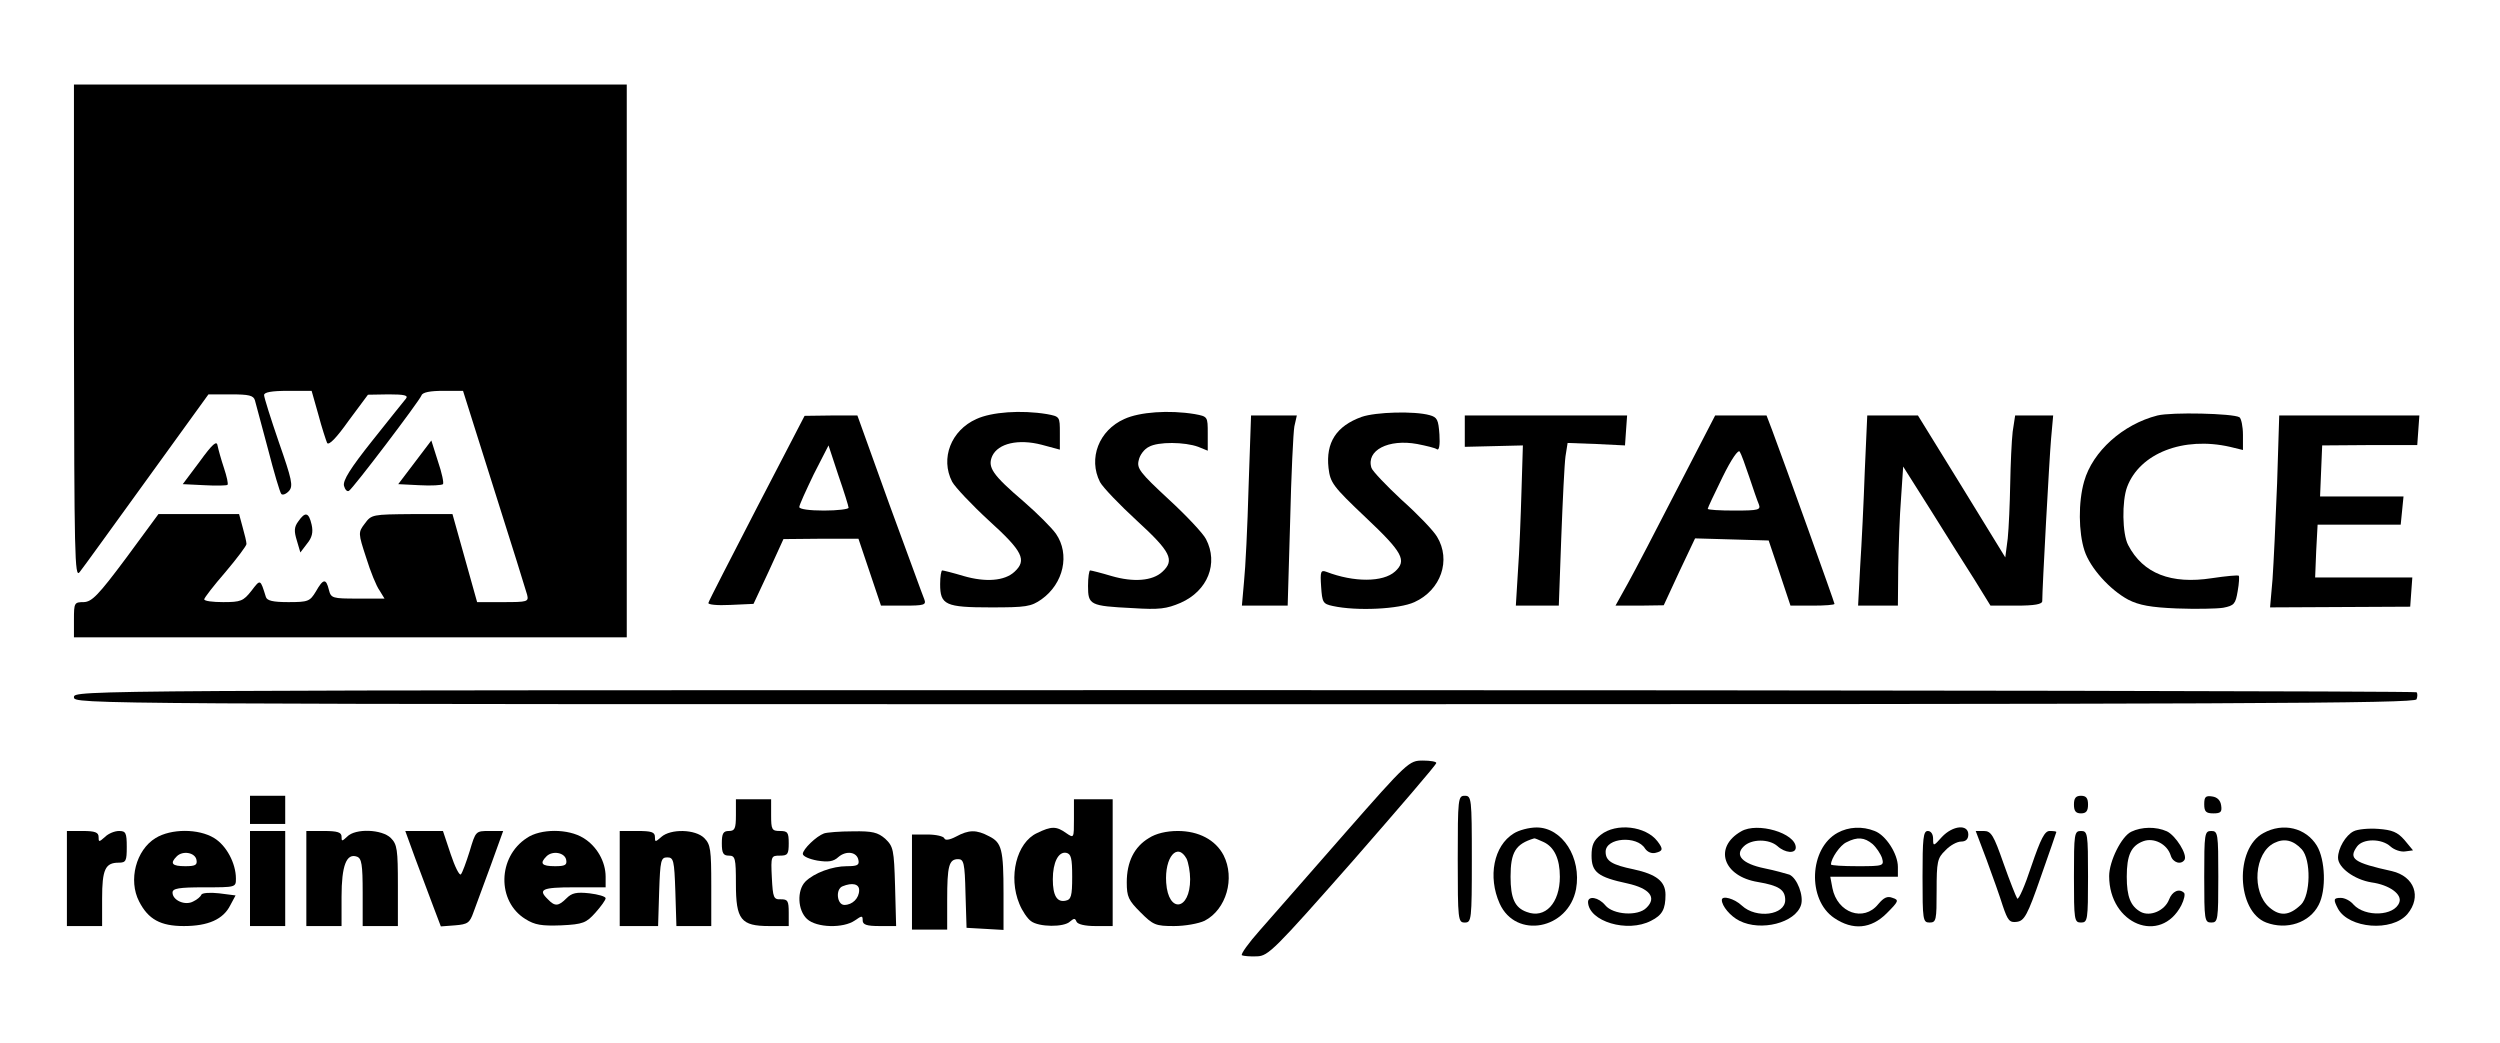
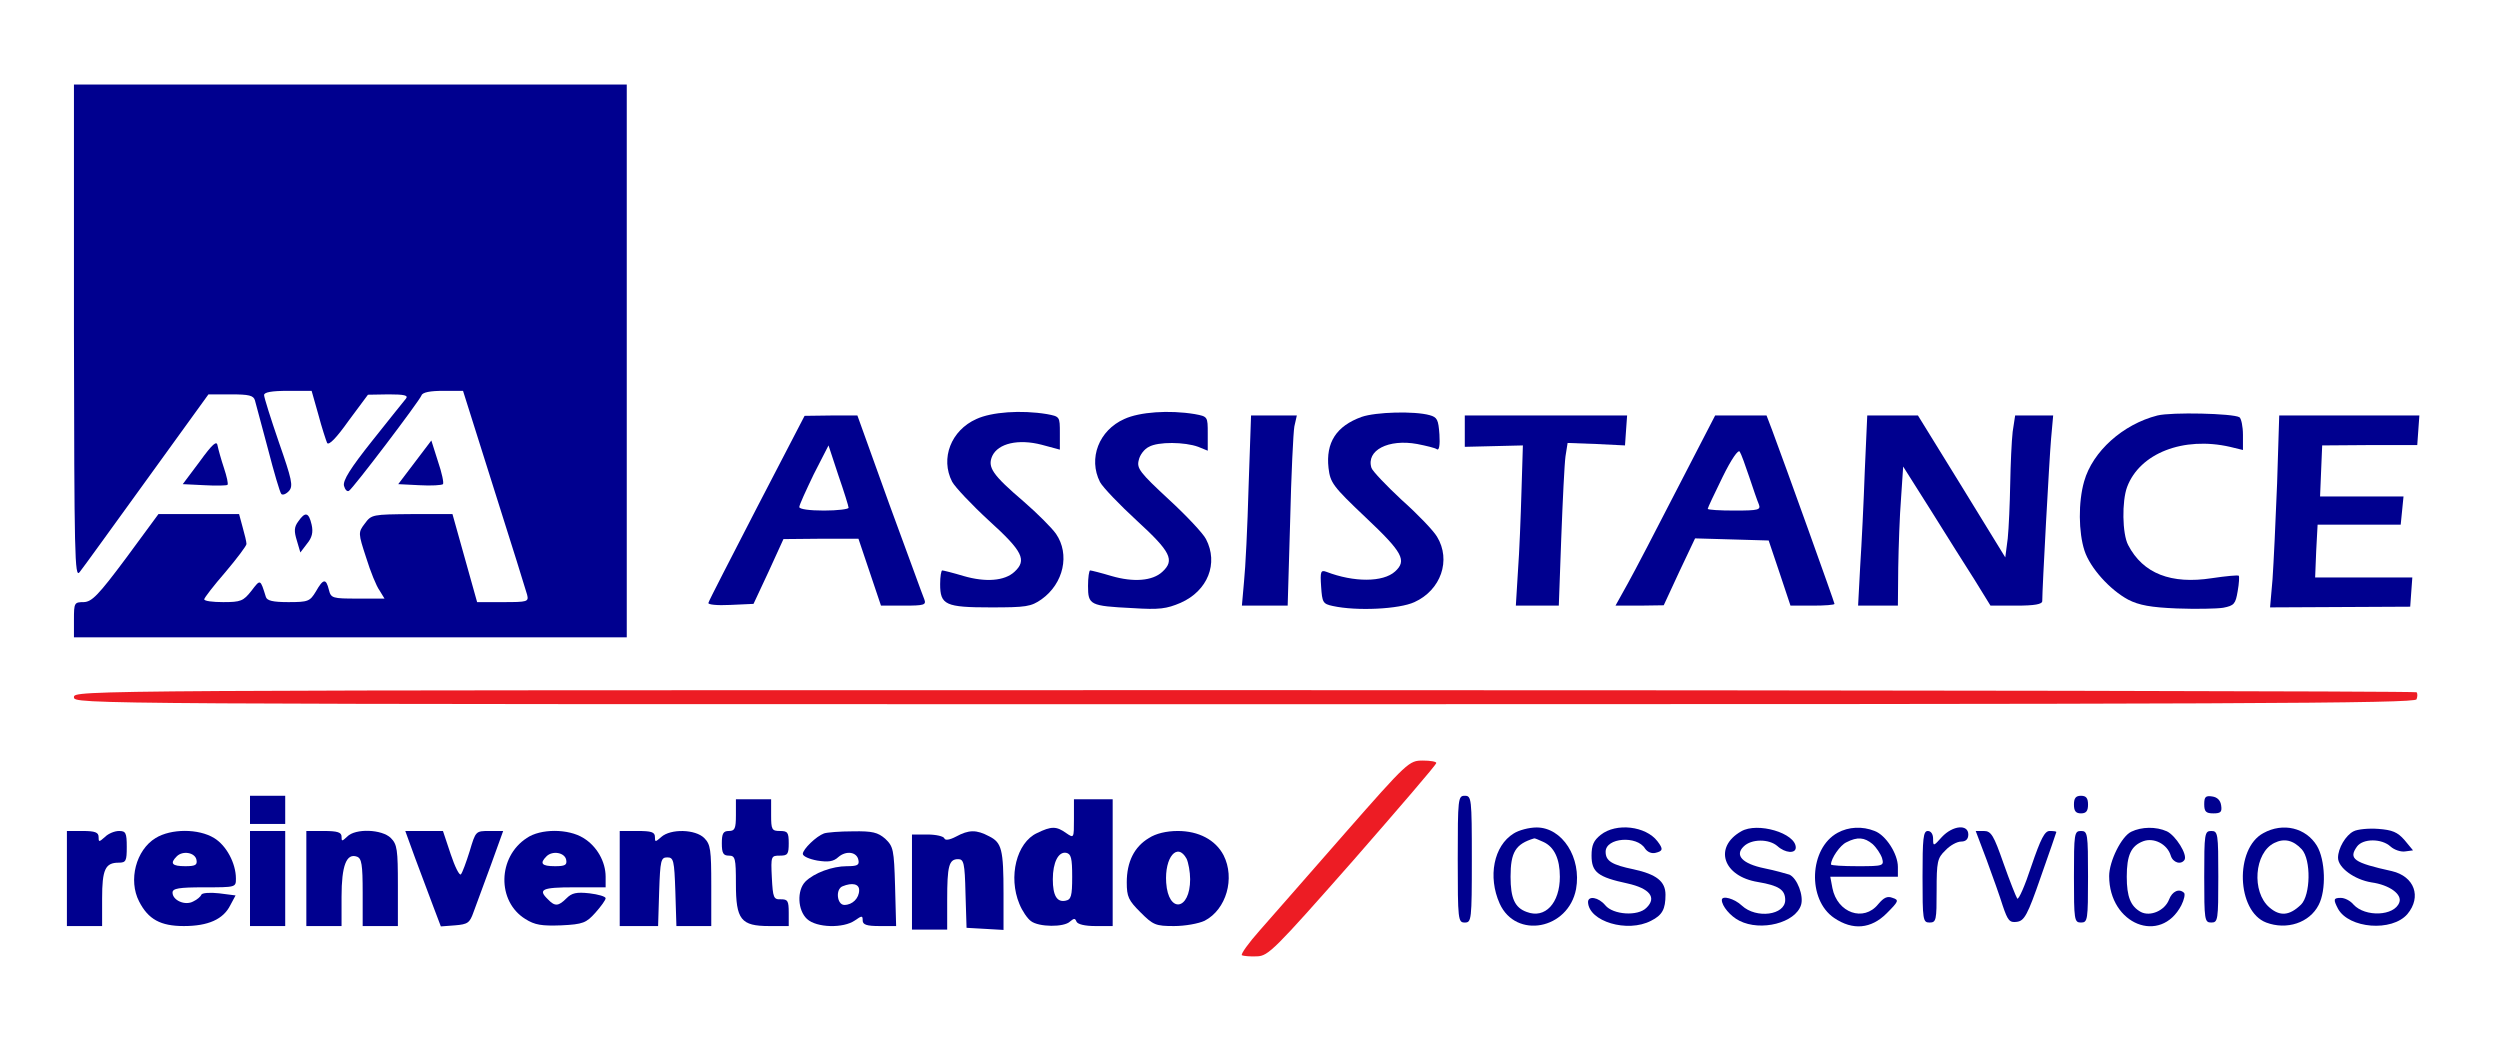
<svg xmlns="http://www.w3.org/2000/svg" version="1.0" width="710pt" height="296pt" viewBox="0 0 710 296" preserveAspectRatio="xMidYMid meet">
-   <g transform="translate(0,296) scale(0.1,-0.1)" fill="#000000" stroke="none">
+   <g transform="translate(0,296) scale(0.1,-0.1)" fill="#00008F" stroke="none">
    <path d="M210 2018 c1 -636 2 -701 16 -683 9 11 94 129 191 263 l175 242 63 0 c52 0 65 -3 69 -17 3 -10 19 -72 37 -138 17 -66 34 -124 38 -128 4 -4 14 0 22 9 12 14 8 32 -29 138 -23 67 -42 127 -42 134 0 8 21 12 68 12 l67 0 19 -67 c10 -38 22 -74 25 -81 5 -8 27 15 61 63 l55 74 59 1 c45 0 56 -3 49 -12 -6 -7 -49 -61 -96 -120 -62 -78 -84 -113 -80 -128 3 -11 9 -17 14 -14 12 7 200 255 206 271 3 9 25 13 62 13 l56 0 88 -279 c49 -154 91 -289 94 -300 5 -20 1 -21 -68 -21 l-74 0 -35 125 -35 125 -115 0 c-112 -1 -115 -1 -134 -27 -19 -25 -19 -27 4 -97 12 -39 29 -81 38 -93 l14 -23 -76 0 c-72 0 -76 1 -82 25 -8 33 -16 32 -37 -5 -17 -28 -22 -30 -78 -30 -44 0 -61 4 -64 15 -16 51 -15 51 -41 17 -23 -29 -30 -32 -80 -32 -30 0 -54 3 -54 8 0 4 27 39 60 77 33 39 60 75 60 80 0 6 -5 27 -11 48 l-10 37 -114 0 -115 0 -92 -125 c-79 -106 -97 -124 -120 -125 -27 0 -28 -2 -28 -50 l0 -50 785 0 785 0 0 785 0 785 -785 0 -785 0 0 -702z" />
    <path d="M2773 1770 c-72 -32 -103 -112 -69 -178 8 -15 55 -65 105 -111 96 -87 108 -112 72 -145 -28 -26 -82 -30 -144 -12 -30 9 -58 16 -61 16 -3 0 -6 -17 -6 -39 0 -59 15 -66 144 -66 100 0 114 2 144 23 63 45 81 128 41 186 -12 17 -53 58 -91 91 -90 77 -104 98 -90 130 17 36 74 49 140 32 l52 -14 0 47 c0 47 0 47 -37 54 -73 12 -157 6 -200 -14z" />
    <path d="M3193 1770 c-72 -32 -103 -112 -69 -179 8 -15 56 -65 105 -110 96 -88 108 -112 72 -145 -28 -26 -82 -30 -144 -12 -30 9 -58 16 -61 16 -3 0 -6 -20 -6 -44 0 -54 5 -57 126 -63 77 -5 97 -2 137 15 77 34 108 112 72 181 -8 16 -56 67 -106 113 -82 76 -91 88 -85 111 3 15 16 32 29 38 26 15 102 14 140 0 l27 -11 0 49 c0 48 0 48 -37 55 -73 12 -157 6 -200 -14z" />
    <path d="M3867 1776 c-72 -26 -102 -73 -94 -145 5 -42 12 -52 106 -141 105 -99 117 -122 83 -153 -34 -31 -117 -31 -195 -1 -16 6 -18 1 -15 -42 3 -45 5 -49 33 -55 68 -15 189 -9 232 11 75 34 105 119 64 186 -10 17 -55 64 -100 104 -44 41 -83 82 -86 91 -16 50 48 83 130 68 25 -5 51 -11 56 -15 6 -4 9 12 7 42 -3 42 -6 49 -28 55 -43 12 -153 9 -193 -5z" />
    <path d="M6127 1780 c-98 -25 -184 -102 -208 -187 -17 -59 -16 -145 1 -197 16 -49 72 -111 124 -139 31 -16 65 -22 138 -25 54 -2 113 -1 132 2 31 6 35 11 41 47 4 22 5 42 3 44 -2 2 -36 -1 -76 -7 -116 -18 -196 13 -238 94 -17 32 -18 125 -3 165 36 96 160 144 292 114 l37 -9 0 43 c0 24 -5 47 -10 50 -18 11 -193 15 -233 5z" />
    <path d="M2150 1519 c-74 -144 -137 -265 -138 -271 -3 -5 24 -8 62 -6 l66 3 43 92 42 92 107 1 106 0 32 -95 32 -95 65 0 c58 0 64 2 58 18 -4 9 -48 131 -99 269 l-91 253 -75 0 -75 -1 -135 -260z m260 -1 c0 -4 -31 -8 -70 -8 -41 0 -70 4 -70 10 0 6 19 47 41 93 l42 82 28 -85 c16 -46 29 -88 29 -92z" />
    <path d="M3546 1578 c-3 -112 -9 -233 -13 -270 l-6 -68 65 0 65 0 7 239 c3 132 9 254 12 270 l7 31 -65 0 -65 0 -7 -202z" />
    <path d="M4160 1735 l0 -44 83 2 82 2 -4 -130 c-2 -71 -6 -174 -10 -227 l-6 -98 61 0 61 0 7 193 c4 105 9 209 12 231 l6 38 82 -3 81 -4 3 43 3 42 -230 0 -231 0 0 -45z" />
    <path d="M4764 1573 c-59 -115 -122 -236 -141 -270 l-35 -63 69 0 68 1 44 95 45 95 105 -3 104 -3 31 -92 31 -93 63 0 c34 0 62 2 62 5 0 4 -141 397 -177 493 l-16 42 -73 0 -73 0 -107 -207z m204 32 c11 -33 23 -68 27 -77 6 -16 0 -18 -69 -18 -42 0 -76 2 -76 5 0 3 19 43 42 90 25 51 45 80 49 72 4 -6 16 -39 27 -72z" />
    <path d="M5296 1623 c-3 -87 -9 -209 -13 -270 l-6 -113 57 0 56 0 1 108 c1 59 4 148 8 197 l6 90 79 -125 c43 -69 99 -158 124 -197 l45 -73 73 0 c53 0 74 4 74 13 0 37 20 402 25 460 l6 67 -54 0 -54 0 -7 -46 c-3 -26 -6 -92 -7 -148 -1 -56 -4 -125 -7 -155 l-7 -54 -124 202 -124 201 -72 0 -72 0 -7 -157z" />
    <path d="M6467 1588 c-4 -106 -10 -229 -13 -273 l-7 -80 199 1 199 1 3 42 3 41 -138 0 -138 0 3 75 4 75 118 0 118 0 4 40 4 40 -119 0 -118 0 3 73 3 72 135 1 135 0 3 42 3 42 -199 0 -199 0 -6 -192z" />
    <path d="M567 1649 l-48 -64 62 -3 c34 -2 63 -1 65 1 3 2 -2 24 -10 48 -8 24 -16 53 -18 63 -2 16 -14 6 -51 -45z" />
    <path d="M1178 1647 l-47 -62 60 -3 c34 -2 64 0 67 3 3 3 -3 32 -14 64 l-19 60 -47 -62z" />
    <path d="M847 1479 c-12 -16 -12 -28 -4 -54 l10 -34 19 25 c14 17 18 32 13 54 -8 35 -18 38 -38 9z" />
-     <path d="M210 980 c0 -20 7 -20 3324 -20 2842 0 3325 2 3329 14 3 8 3 17 0 20 -4 3 -1502 6 -3330 6 -3316 0 -3323 0 -3323 -20z" />
-     <path d="M3819 593 c-100 -115 -209 -238 -241 -275 -32 -36 -55 -68 -51 -71 4 -2 24 -4 43 -3 32 1 49 18 272 271 130 149 237 273 237 278 1 4 -17 7 -38 7 -39 0 -43 -3 -222 -207z" />
+     <path fill="#ED1C24" d="M210 980 c0 -20 7 -20 3324 -20 2842 0 3325 2 3329 14 3 8 3 17 0 20 -4 3 -1502 6 -3330 6 -3316 0 -3323 0 -3323 -20z" />
+     <path fill="#ED1C24" d="M3819 593 c-100 -115 -209 -238 -241 -275 -32 -36 -55 -68 -51 -71 4 -2 24 -4 43 -3 32 1 49 18 272 271 130 149 237 273 237 278 1 4 -17 7 -38 7 -39 0 -43 -3 -222 -207z" />
    <path d="M710 660 l0 -40 50 0 50 0 0 40 0 40 -50 0 -50 0 0 -40z" />
    <path d="M4140 520 c0 -173 1 -180 20 -180 19 0 20 7 20 180 0 173 -1 180 -20 180 -19 0 -20 -7 -20 -180z" />
    <path d="M5890 675 c0 -18 5 -25 20 -25 15 0 20 7 20 25 0 18 -5 25 -20 25 -15 0 -20 -7 -20 -25z" />
    <path d="M6260 676 c0 -21 5 -26 26 -26 21 0 25 4 22 23 -2 14 -11 23 -25 25 -19 3 -23 -1 -23 -22z" />
    <path d="M2090 645 c0 -38 -3 -45 -20 -45 -16 0 -20 -7 -20 -35 0 -28 4 -35 20 -35 18 0 20 -7 20 -80 0 -102 14 -120 95 -120 l55 0 0 38 c0 34 -3 38 -22 38 -21 -1 -23 4 -26 62 -3 61 -2 62 23 62 22 0 25 4 25 35 0 31 -3 35 -25 35 -23 0 -25 4 -25 45 l0 45 -50 0 -50 0 0 -45z" />
    <path d="M3050 634 c0 -55 0 -55 -22 -40 -28 20 -42 20 -83 0 -58 -27 -82 -124 -50 -201 8 -20 23 -42 33 -49 22 -17 94 -18 111 -1 11 9 14 10 18 0 3 -8 24 -13 54 -13 l49 0 0 180 0 180 -55 0 -55 0 0 -56z m-5 -164 c0 -55 -3 -65 -19 -68 -24 -5 -36 14 -36 61 0 48 16 79 38 75 14 -3 17 -15 17 -68z" />
    <path d="M4299 593 c-57 -35 -74 -123 -40 -199 46 -102 195 -74 217 41 16 89 -39 175 -112 175 -22 0 -51 -8 -65 -17z m84 -24 c31 -14 47 -48 47 -99 0 -75 -42 -120 -94 -100 -34 12 -46 39 -46 100 0 70 14 93 67 109 1 1 13 -4 26 -10z" />
    <path d="M4546 589 c-20 -16 -26 -29 -26 -59 0 -47 18 -61 102 -79 63 -14 84 -40 54 -69 -24 -25 -95 -20 -117 7 -19 23 -49 28 -49 9 2 -55 112 -88 179 -53 32 16 41 33 41 74 0 38 -26 58 -90 72 -63 13 -80 24 -80 50 0 40 89 47 112 9 7 -10 19 -15 30 -12 21 5 22 11 5 33 -33 43 -117 53 -161 18z" />
    <path d="M4945 599 c-79 -45 -52 -128 48 -144 59 -10 77 -22 77 -51 0 -43 -82 -54 -123 -16 -21 20 -57 30 -57 16 0 -17 24 -46 50 -59 61 -31 159 -6 175 45 8 26 -11 76 -33 86 -10 3 -41 12 -71 18 -63 13 -85 37 -59 62 22 22 72 22 96 1 22 -20 52 -22 52 -4 0 41 -109 73 -155 46z" />
    <path d="M5219 595 c-81 -44 -87 -190 -10 -242 53 -36 105 -31 149 13 34 34 36 38 17 44 -15 6 -25 1 -41 -18 -41 -51 -116 -25 -130 46 l-6 32 96 0 96 0 0 28 c0 37 -34 90 -66 102 -35 14 -74 12 -105 -5z m99 -32 c11 -10 23 -28 27 -40 6 -22 4 -23 -69 -23 -42 0 -76 2 -76 5 0 17 26 55 44 63 31 16 51 14 74 -5z" />
    <path d="M5515 583 c-24 -27 -25 -27 -25 -5 0 13 -6 22 -15 22 -13 0 -15 -21 -15 -130 0 -123 1 -130 20 -130 19 0 20 7 20 90 0 83 2 93 25 115 13 14 33 25 45 25 13 0 20 7 20 20 0 30 -44 26 -75 -7z" />
    <path d="M6053 598 c-28 -13 -63 -84 -63 -126 0 -137 146 -196 205 -83 8 16 11 31 8 35 -14 14 -34 5 -43 -19 -12 -31 -53 -49 -80 -35 -29 16 -40 43 -40 100 0 61 12 88 47 101 30 11 68 -8 78 -41 6 -20 29 -27 39 -12 9 15 -25 69 -50 81 -31 14 -72 13 -101 -1z" />
    <path d="M6428 594 c-82 -44 -76 -222 8 -254 58 -22 123 -1 149 50 22 42 19 128 -5 168 -31 51 -96 67 -152 36z m109 -46 c27 -30 25 -130 -2 -157 -33 -32 -60 -34 -90 -8 -51 44 -43 155 14 183 28 14 54 8 78 -18z" />
    <path d="M6684 599 c-22 -11 -44 -48 -44 -75 0 -28 46 -62 95 -70 51 -7 88 -34 79 -57 -14 -39 -97 -42 -130 -6 -9 11 -25 19 -36 19 -21 0 -22 -4 -8 -31 31 -56 153 -66 197 -15 41 49 20 107 -44 122 -109 24 -124 35 -99 70 17 23 70 23 95 0 11 -10 30 -16 42 -14 l22 3 -24 29 c-20 23 -35 29 -75 32 -27 2 -59 -1 -70 -7z" />
    <path d="M190 465 l0 -135 50 0 50 0 0 78 c0 83 9 102 47 102 21 0 23 5 23 45 0 40 -3 45 -22 45 -12 0 -30 -7 -40 -17 -17 -15 -18 -15 -18 0 0 13 -10 17 -45 17 l-45 0 0 -135z" />
    <path d="M442 580 c-56 -34 -78 -120 -47 -180 26 -51 61 -70 127 -70 69 0 112 19 132 59 l15 28 -47 6 c-26 3 -49 1 -50 -4 -2 -5 -12 -14 -23 -19 -23 -13 -59 3 -59 25 0 12 18 15 90 15 90 0 90 0 90 25 0 43 -27 94 -62 115 -44 27 -122 27 -166 0z m116 -62 c3 -15 -4 -18 -32 -18 -38 0 -44 8 -24 28 17 17 52 11 56 -10z" />
    <path d="M710 465 l0 -135 50 0 50 0 0 135 0 135 -50 0 -50 0 0 -135z" />
    <path d="M870 465 l0 -135 50 0 50 0 0 83 c0 89 14 125 44 114 13 -5 16 -22 16 -102 l0 -95 50 0 50 0 0 115 c0 102 -2 117 -20 135 -25 25 -101 28 -124 4 -15 -14 -16 -14 -16 0 0 12 -11 16 -50 16 l-50 0 0 -135z" />
    <path d="M1179 523 c16 -43 39 -104 51 -136 l22 -58 40 3 c37 3 42 7 53 38 7 19 29 79 49 133 l35 97 -39 0 c-39 0 -39 0 -56 -57 -10 -32 -21 -62 -25 -66 -4 -5 -17 21 -29 57 l-22 66 -54 0 -53 0 28 -77z" />
    <path d="M1496 580 c-83 -54 -85 -180 -4 -230 27 -17 46 -20 102 -18 62 3 71 7 97 36 16 18 29 36 29 41 0 5 -21 11 -46 14 -37 4 -50 1 -65 -14 -23 -23 -33 -24 -53 -3 -29 28 -17 34 74 34 l90 0 0 30 c0 43 -25 87 -63 110 -43 27 -122 27 -161 0z m112 -62 c3 -15 -4 -18 -32 -18 -38 0 -44 8 -24 28 17 17 52 11 56 -10z" />
    <path d="M1760 465 l0 -135 55 0 54 0 3 98 c3 89 5 97 23 97 18 0 20 -8 23 -97 l3 -98 49 0 50 0 0 115 c0 102 -2 117 -20 135 -25 25 -95 27 -122 3 -17 -15 -18 -15 -18 0 0 14 -10 17 -50 17 l-50 0 0 -135z" />
    <path d="M2340 593 c-22 -8 -60 -45 -60 -58 0 -7 19 -15 41 -19 31 -5 46 -3 60 10 22 19 53 15 57 -9 3 -14 -4 -17 -33 -17 -41 0 -93 -19 -118 -44 -24 -25 -22 -81 5 -106 27 -25 103 -27 136 -4 20 14 22 14 22 0 0 -12 11 -16 48 -16 l47 0 -3 113 c-3 105 -5 113 -28 135 -21 18 -36 22 -92 21 -37 0 -74 -3 -82 -6z m100 -161 c0 -23 -19 -42 -42 -42 -21 0 -26 45 -5 53 27 11 47 7 47 -11z" />
    <path d="M2715 584 c-19 -10 -31 -11 -33 -5 -2 6 -24 11 -48 11 l-44 0 0 -135 0 -135 50 0 50 0 0 84 c0 97 5 116 31 116 16 0 19 -10 21 -97 l3 -98 53 -3 52 -3 0 103 c0 126 -5 145 -41 163 -36 19 -57 19 -94 -1z" />
    <path d="M3263 580 c-42 -25 -63 -68 -63 -126 0 -41 5 -51 39 -85 36 -36 43 -39 95 -39 32 0 70 7 87 15 62 32 87 121 54 186 -23 44 -71 69 -130 69 -32 0 -62 -7 -82 -20z m107 -59 c5 -11 10 -37 10 -58 0 -89 -62 -98 -68 -10 -5 73 32 116 58 68z" />
    <path d="M5642 518 c17 -46 38 -105 46 -131 14 -41 19 -48 40 -45 21 3 30 18 68 128 24 68 44 126 44 127 0 2 -8 3 -19 3 -14 0 -25 -21 -52 -100 -18 -55 -36 -96 -40 -92 -3 4 -21 49 -39 100 -28 80 -35 92 -56 92 l-23 0 31 -82z" />
    <path d="M5890 470 c0 -123 1 -130 20 -130 19 0 20 7 20 130 0 123 -1 130 -20 130 -19 0 -20 -7 -20 -130z" />
    <path d="M6260 470 c0 -123 1 -130 20 -130 19 0 20 7 20 130 0 123 -1 130 -20 130 -19 0 -20 -7 -20 -130z" />
  </g>
</svg>
